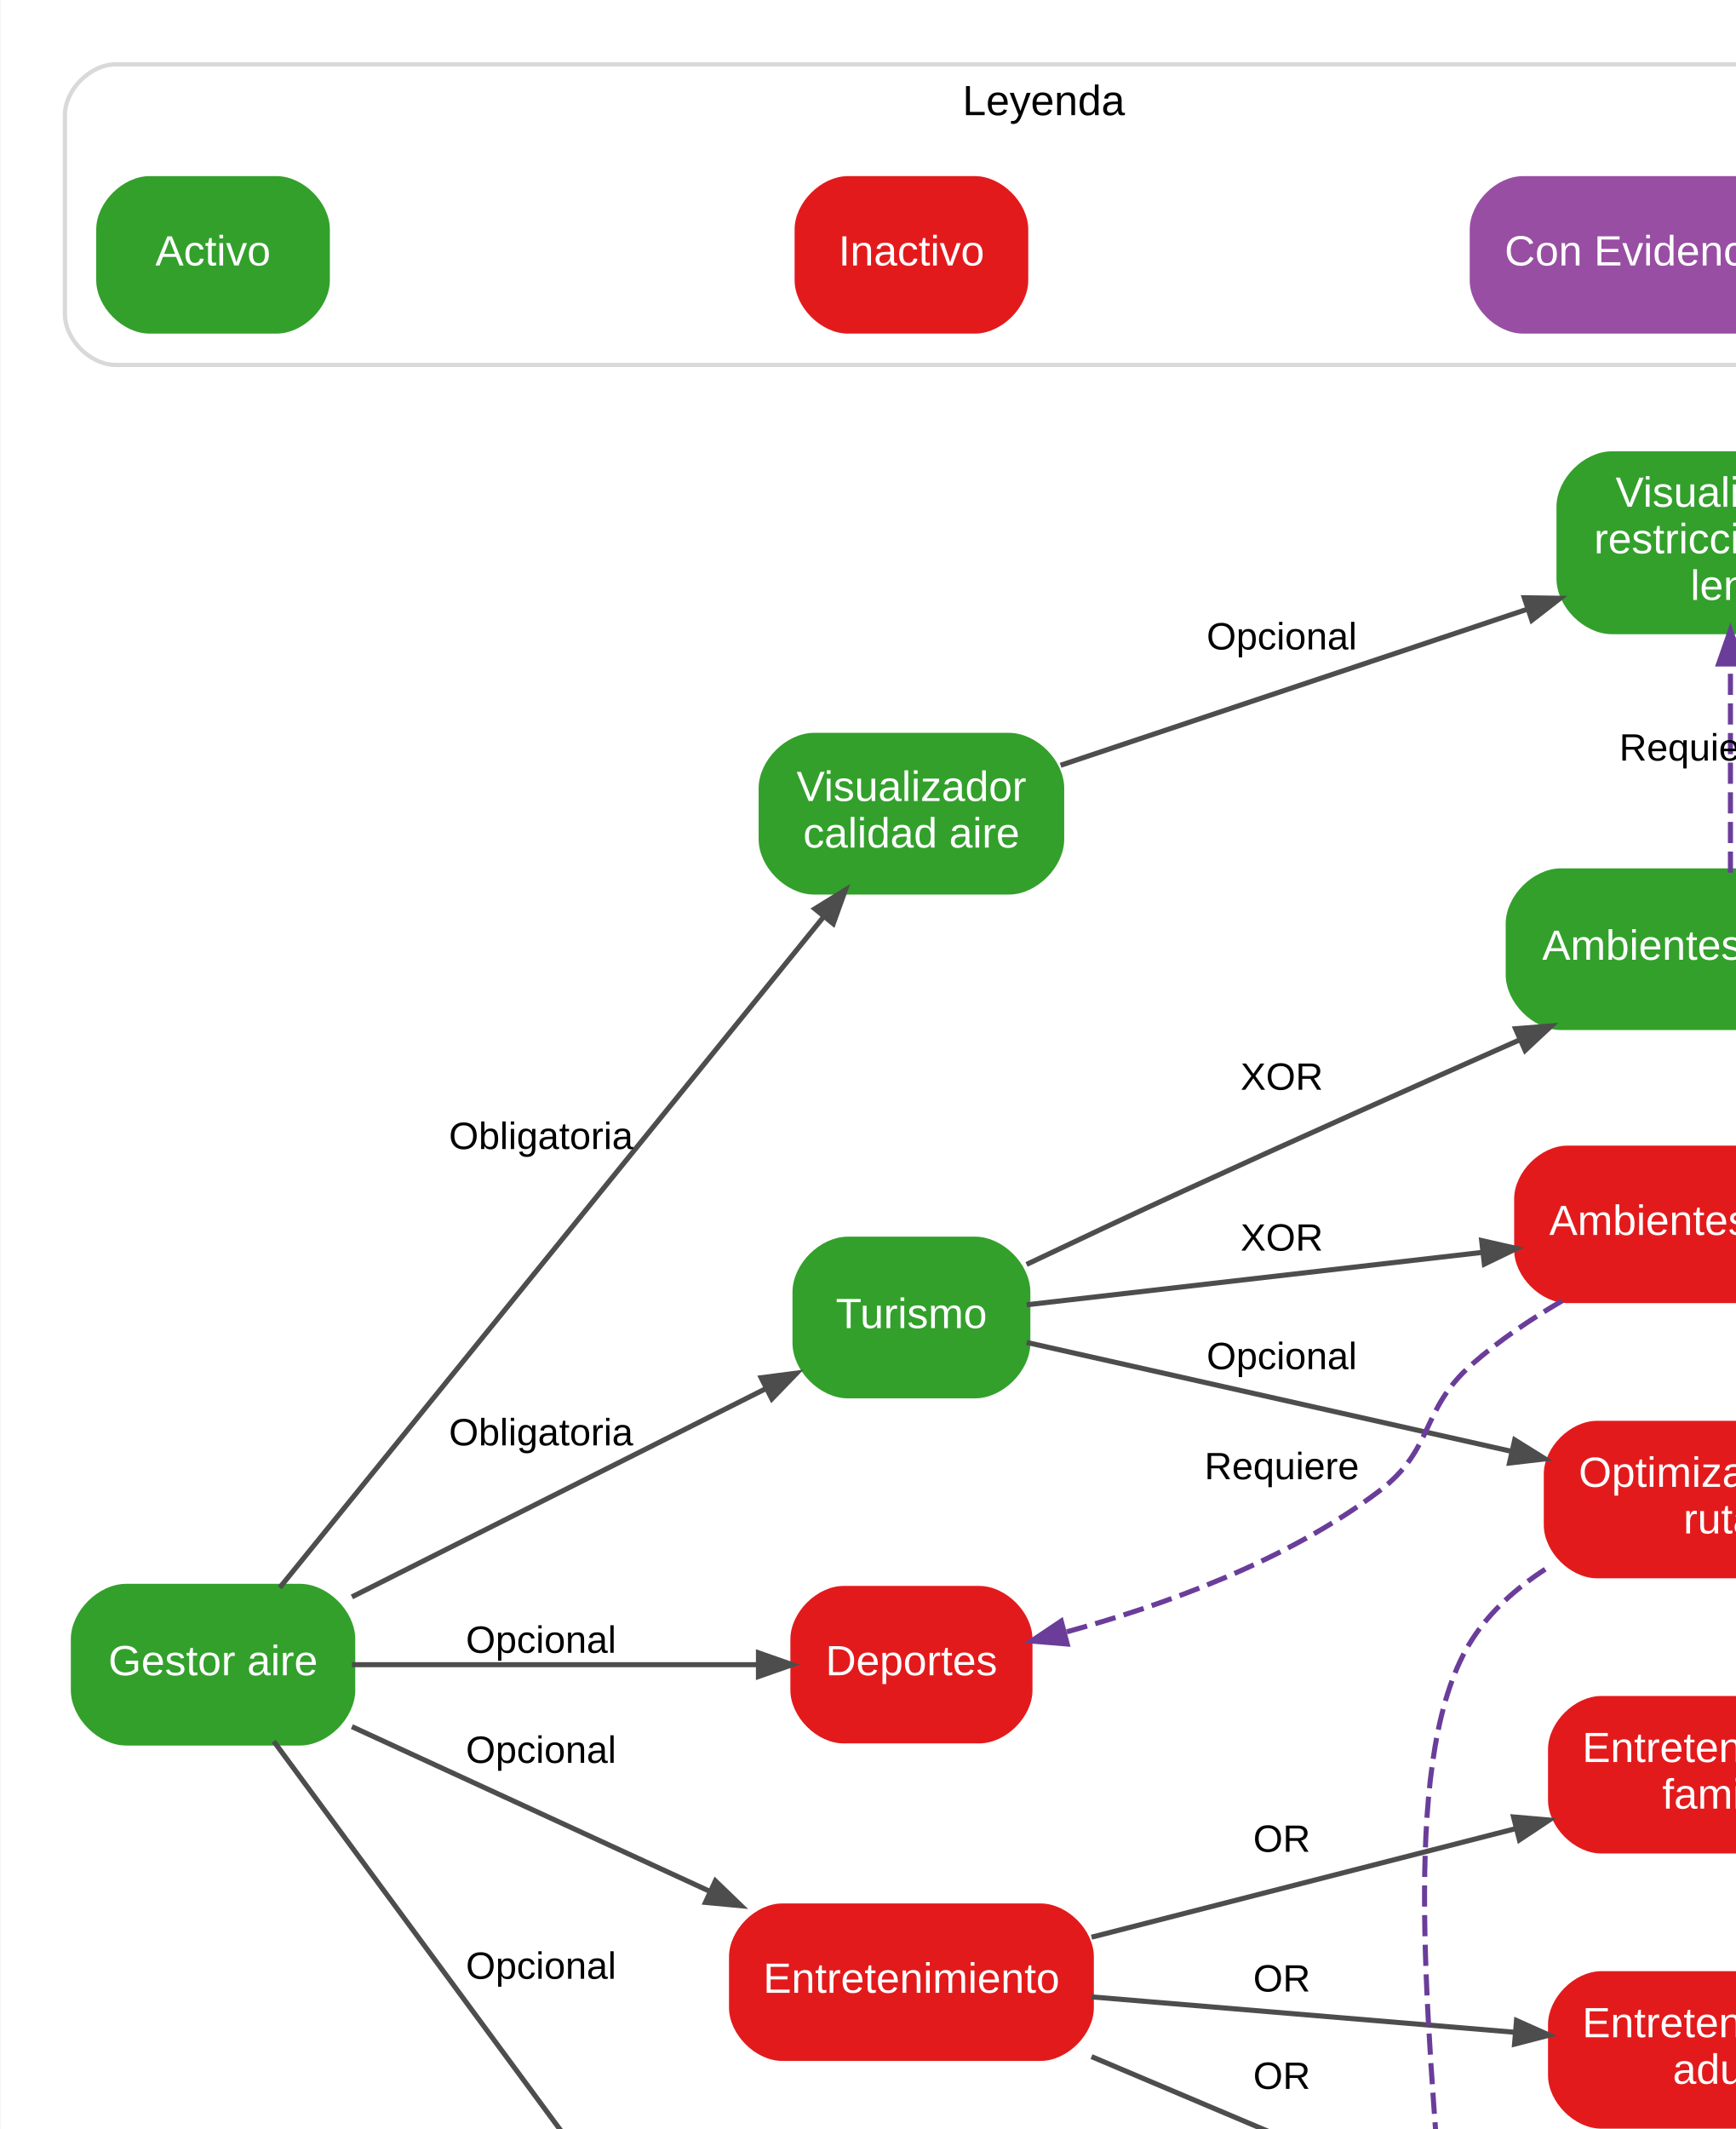
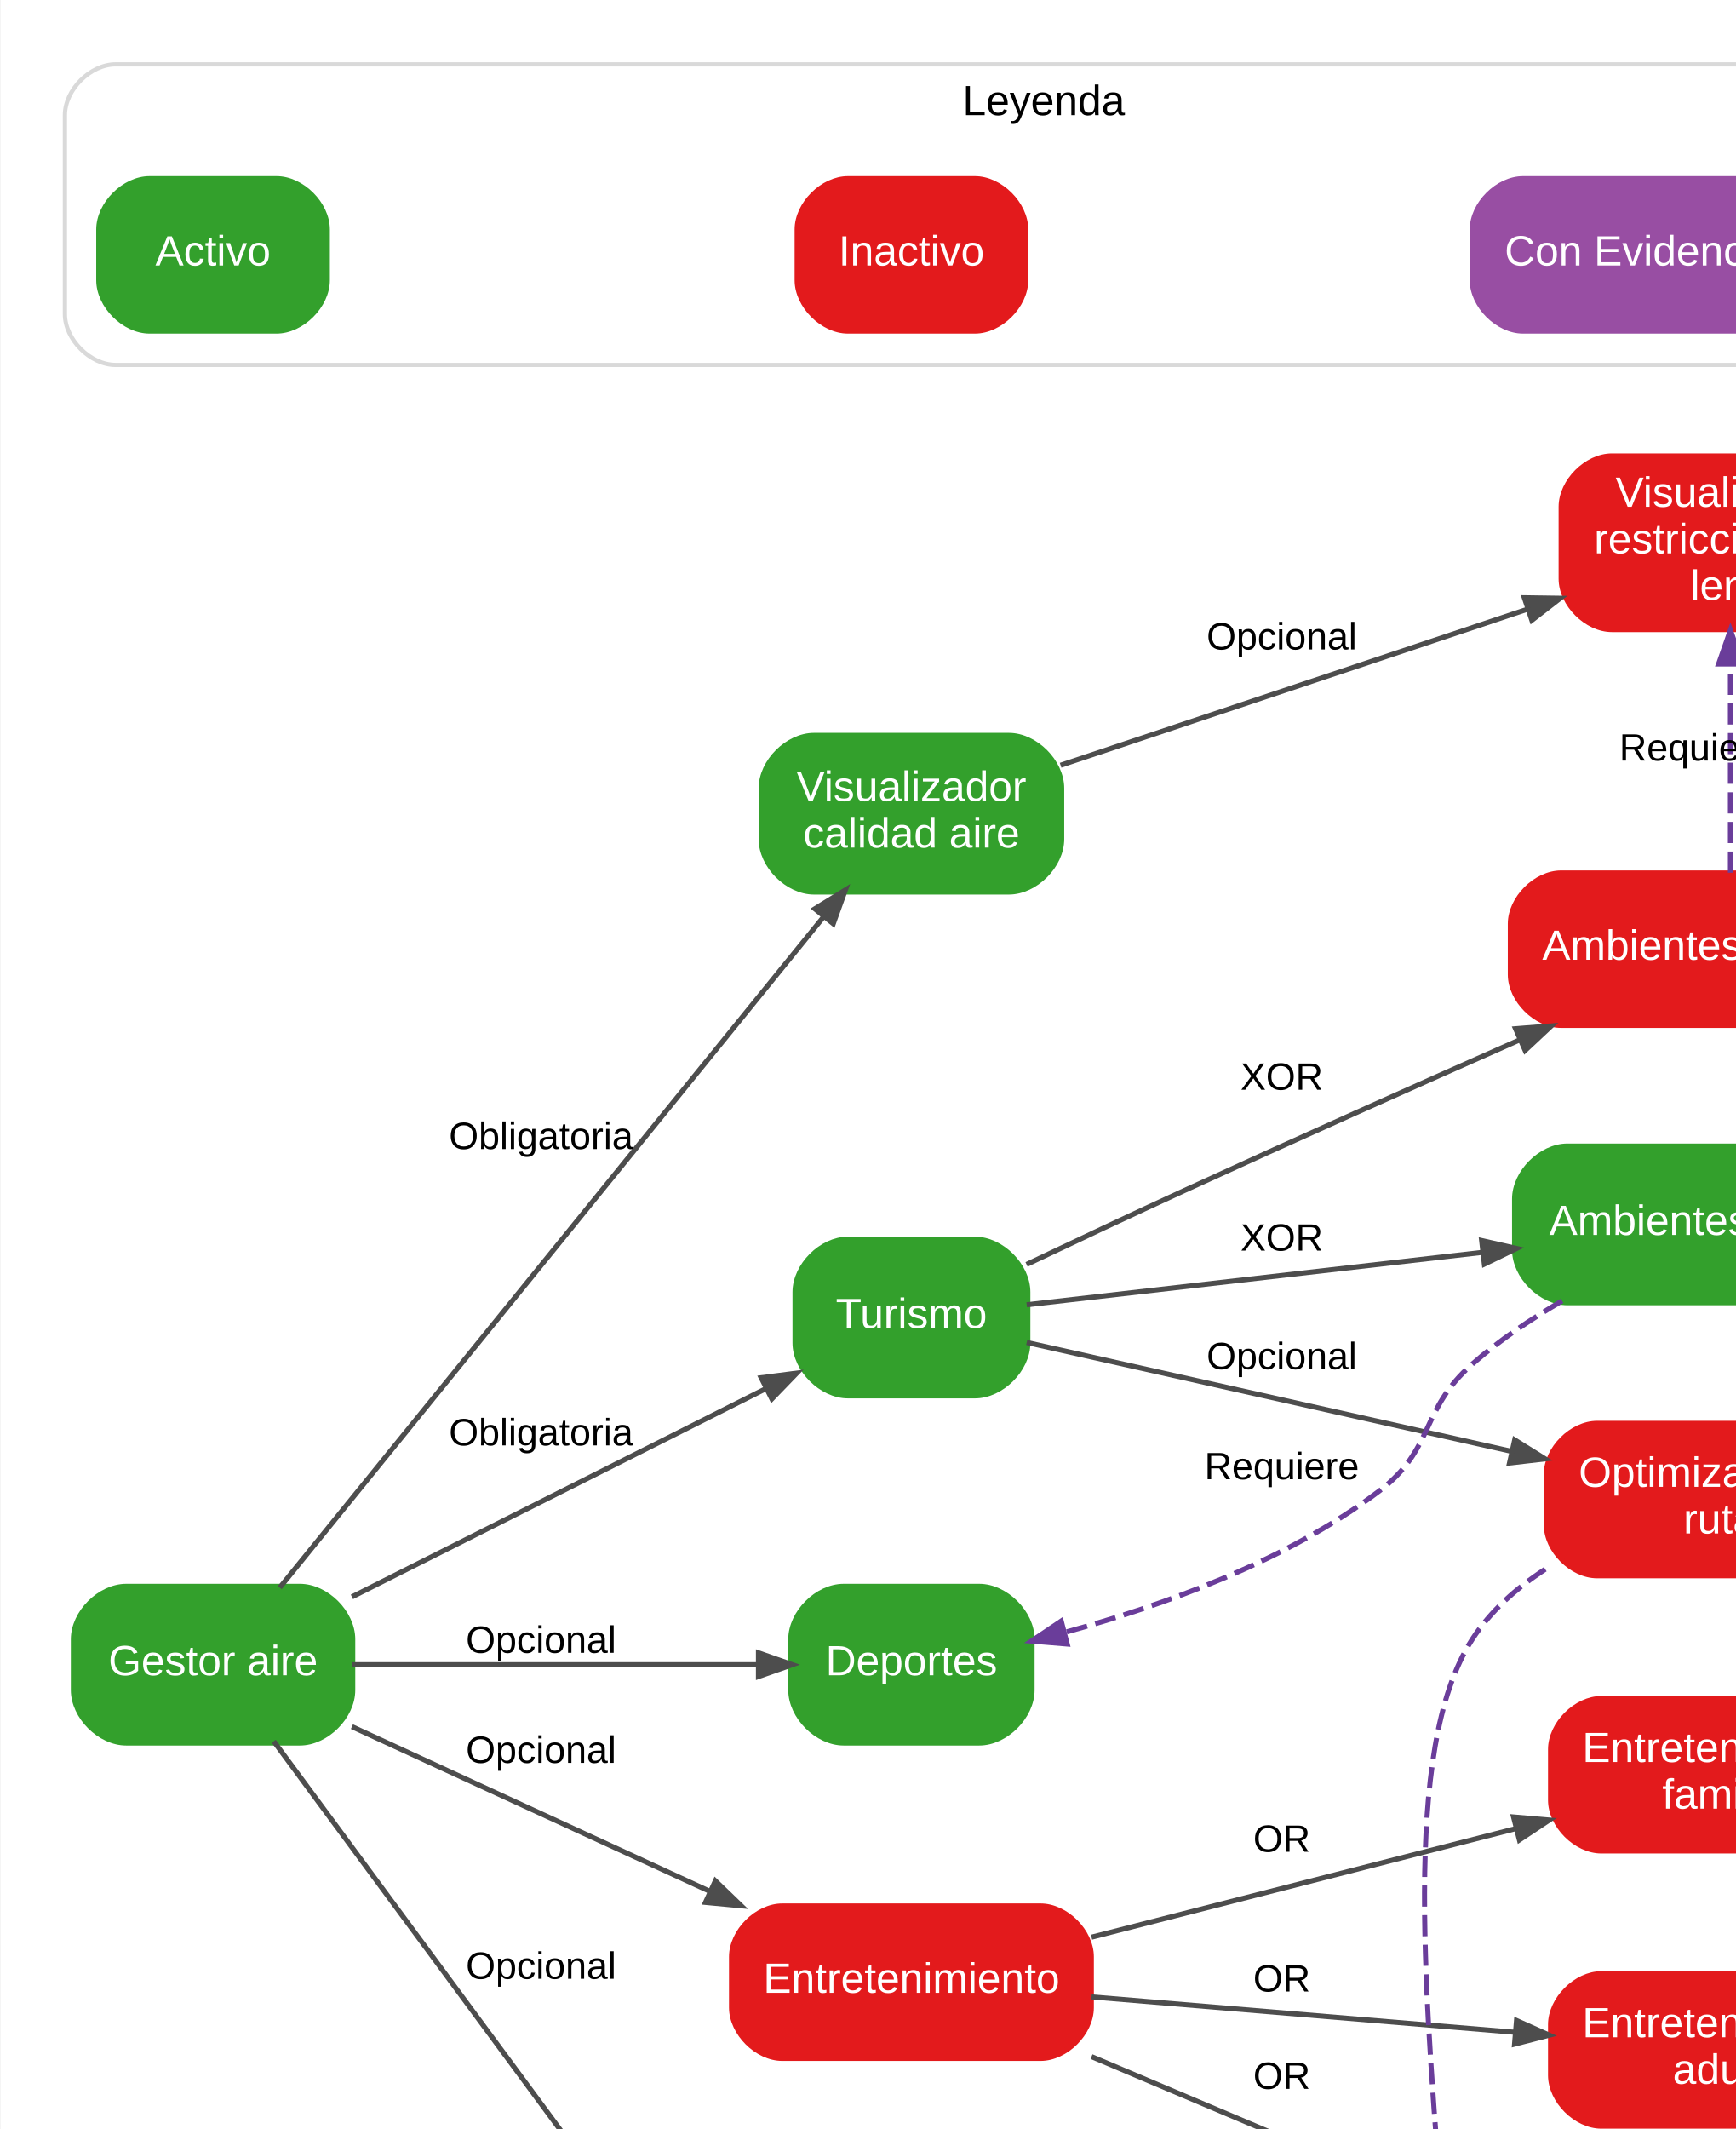
<svg xmlns="http://www.w3.org/2000/svg" width="958pt" height="1175pt" viewBox="0.00 0.00 626.90 769.40">
  <g id="graph0" class="graph" transform="scale(1.53 1.53) rotate(0) translate(7.2 762.2)">
    <polygon fill="white" stroke="transparent" points="-7.2,7.2 -7.2,-762.2 619.7,-762.2 619.7,7.2 -7.2,7.2" />
    <g id="clust1" class="cluster">
      <path fill="none" stroke="#d9d9d9" d="M20,-676C20,-676 458.5,-676 458.5,-676 464.5,-676 470.5,-682 470.5,-688 470.5,-688 470.5,-735 470.5,-735 470.5,-741 464.5,-747 458.5,-747 458.5,-747 20,-747 20,-747 14,-747 8,-741 8,-735 8,-735 8,-688 8,-688 8,-682 14,-676 20,-676" />
      <text text-anchor="middle" x="239.25" y="-735" font-family="Arial" font-size="10.00">Leyenda</text>
    </g>
    <g id="node1" class="node">
      <path fill="#33a02c" stroke="#33a02c" stroke-width="2.2" d="M63.5,-387C63.5,-387 22.5,-387 22.5,-387 16.5,-387 10.5,-381 10.5,-375 10.5,-375 10.5,-363 10.5,-363 10.5,-357 16.5,-351 22.5,-351 22.5,-351 63.5,-351 63.5,-351 69.5,-351 75.5,-357 75.5,-363 75.5,-363 75.5,-375 75.5,-375 75.5,-381 69.5,-387 63.5,-387" />
      <text text-anchor="middle" x="43" y="-366.5" font-family="Arial" font-size="10.00" fill="white">Gestor aire</text>
    </g>
    <g id="node2" class="node">
      <path fill="#33a02c" stroke="#33a02c" stroke-width="2.2" d="M231,-588C231,-588 185,-588 185,-588 179,-588 173,-582 173,-576 173,-576 173,-564 173,-564 173,-558 179,-552 185,-552 185,-552 231,-552 231,-552 237,-552 243,-558 243,-564 243,-564 243,-576 243,-576 243,-582 237,-588 231,-588" />
      <text text-anchor="middle" x="208" y="-573" font-family="Arial" font-size="10.00" fill="white">Visualizador</text>
      <text text-anchor="middle" x="208" y="-562" font-family="Arial" font-size="10.00" fill="white">calidad aire</text>
    </g>
    <g id="edge1" class="edge">
      <path fill="none" stroke="#4d4d4d" stroke-width="1.2" d="M58.75,-387.19C88.15,-423.44 154.05,-504.7 187.18,-545.56" />
      <polygon fill="#4d4d4d" stroke="#4d4d4d" stroke-width="1.2" points="185.18,-547.54 192.4,-551.99 189.53,-544.02 185.18,-547.54" />
      <text text-anchor="middle" x="120.5" y="-490.8" font-family="Arial" font-size="9.00">Obligatoria</text>
    </g>
    <g id="node4" class="node">
      <path fill="#33a02c" stroke="#33a02c" stroke-width="2.2" d="M223,-469C223,-469 193,-469 193,-469 187,-469 181,-463 181,-457 181,-457 181,-445 181,-445 181,-439 187,-433 193,-433 193,-433 223,-433 223,-433 229,-433 235,-439 235,-445 235,-445 235,-457 235,-457 235,-463 229,-469 223,-469" />
      <text text-anchor="middle" x="208" y="-448.5" font-family="Arial" font-size="10.00" fill="white">Turismo</text>
    </g>
    <g id="edge2" class="edge">
      <path fill="none" stroke="#4d4d4d" stroke-width="1.2" d="M75.81,-385.01C103.97,-399.17 144.91,-419.76 173.54,-434.17" />
      <polygon fill="#4d4d4d" stroke="#4d4d4d" stroke-width="1.2" points="172.5,-436.78 180.91,-437.87 175.02,-431.78 172.5,-436.78" />
      <text text-anchor="middle" x="120.5" y="-420.8" font-family="Arial" font-size="9.00">Obligatoria</text>
    </g>
    <g id="node7" class="node">
-       <path fill="#e31a1c" stroke="#e31a1c" stroke-width="1.2" d="M224,-387C224,-387 192,-387 192,-387 186,-387 180,-381 180,-375 180,-375 180,-363 180,-363 180,-357 186,-351 192,-351 192,-351 224,-351 224,-351 230,-351 236,-357 236,-363 236,-363 236,-375 236,-375 236,-381 230,-387 224,-387" />
+       <path fill="#33a02c" stroke="#33a02c" stroke-width="2.2" d="M224,-387C224,-387 192,-387 192,-387 186,-387 180,-381 180,-375 180,-375 180,-363 180,-363 180,-357 186,-351 192,-351 192,-351 224,-351 224,-351 230,-351 236,-357 236,-363 236,-363 236,-375 236,-375 236,-381 230,-387 224,-387" />
      <text text-anchor="middle" x="208" y="-366.5" font-family="Arial" font-size="10.00" fill="white">Deportes</text>
    </g>
    <g id="edge3" class="edge">
      <path fill="none" stroke="#4d4d4d" stroke-width="1.2" d="M75.81,-369C103.39,-369 143.23,-369 171.77,-369" />
      <polygon fill="#4d4d4d" stroke="#4d4d4d" stroke-width="1.2" points="171.86,-371.8 179.86,-369 171.86,-366.2 171.86,-371.8" />
      <text text-anchor="middle" x="120.5" y="-371.8" font-family="Arial" font-size="9.00">Opcional</text>
    </g>
    <g id="node8" class="node">
      <path fill="#e31a1c" stroke="#e31a1c" stroke-width="1.2" d="M238.5,-312C238.5,-312 177.5,-312 177.5,-312 171.5,-312 165.5,-306 165.5,-300 165.5,-300 165.5,-288 165.5,-288 165.5,-282 171.5,-276 177.5,-276 177.5,-276 238.5,-276 238.5,-276 244.5,-276 250.5,-282 250.5,-288 250.5,-288 250.5,-300 250.5,-300 250.5,-306 244.5,-312 238.5,-312" />
      <text text-anchor="middle" x="208" y="-291.5" font-family="Arial" font-size="10.00" fill="white">Entretenimiento</text>
    </g>
    <g id="edge4" class="edge">
      <path fill="none" stroke="#4d4d4d" stroke-width="1.2" d="M75.81,-354.36C99.87,-343.29 133.25,-327.93 160.32,-315.48" />
      <polygon fill="#4d4d4d" stroke="#4d4d4d" stroke-width="1.2" points="161.68,-317.93 167.78,-312.05 159.34,-312.85 161.68,-317.93" />
      <text text-anchor="middle" x="120.5" y="-345.8" font-family="Arial" font-size="9.00">Opcional</text>
    </g>
    <g id="node12" class="node">
      <path fill="#e31a1c" stroke="#e31a1c" stroke-width="1.2" d="M223,-166C223,-166 193,-166 193,-166 187,-166 181,-160 181,-154 181,-154 181,-142 181,-142 181,-136 187,-130 193,-130 193,-130 223,-130 223,-130 229,-130 235,-136 235,-142 235,-142 235,-154 235,-154 235,-160 229,-166 223,-166" />
      <text text-anchor="middle" x="208" y="-145.5" font-family="Arial" font-size="10.00" fill="white">HQC</text>
    </g>
    <g id="edge5" class="edge">
      <path fill="none" stroke="#4d4d4d" stroke-width="1.2" d="M57.34,-350.91C86.48,-311.4 155.88,-217.32 188.91,-172.52" />
      <polygon fill="#4d4d4d" stroke="#4d4d4d" stroke-width="1.2" points="191.21,-174.13 193.71,-166.03 186.7,-170.8 191.21,-174.13" />
      <text text-anchor="middle" x="120.5" y="-294.8" font-family="Arial" font-size="9.00">Opcional</text>
    </g>
    <g id="node3" class="node">
-       <path fill="#33a02c" stroke="#33a02c" stroke-width="2.2" d="M429.5,-654.5C429.5,-654.5 373.5,-654.5 373.5,-654.5 367.5,-654.5 361.5,-648.5 361.5,-642.5 361.5,-642.5 361.5,-625.5 361.5,-625.5 361.5,-619.5 367.5,-613.5 373.5,-613.5 373.5,-613.5 429.5,-613.5 429.5,-613.5 435.5,-613.5 441.5,-619.5 441.5,-625.5 441.5,-625.5 441.5,-642.5 441.5,-642.5 441.5,-648.5 435.5,-654.5 429.5,-654.5" />
+       <path fill="#e31a1c" stroke="#e31a1c" stroke-width="1.2" d="M429.5,-654.5C429.5,-654.5 373.5,-654.5 373.5,-654.5 367.5,-654.5 361.5,-648.5 361.5,-642.5 361.5,-642.5 361.5,-625.5 361.5,-625.5 361.5,-619.5 367.5,-613.5 373.5,-613.5 373.5,-613.5 429.5,-613.5 429.5,-613.5 435.5,-613.5 441.5,-619.5 441.5,-625.5 441.5,-625.5 441.5,-642.5 441.5,-642.5 441.5,-648.5 435.5,-654.5 429.5,-654.5" />
      <text text-anchor="middle" x="401.5" y="-642.5" font-family="Arial" font-size="10.00" fill="white">Visualizador</text>
      <text text-anchor="middle" x="401.5" y="-631.5" font-family="Arial" font-size="10.00" fill="white">restriccion uso</text>
      <text text-anchor="middle" x="401.5" y="-620.5" font-family="Arial" font-size="10.00" fill="white">lena</text>
    </g>
    <g id="edge6" class="edge">
      <path fill="none" stroke="#4d4d4d" stroke-width="1.2" d="M243.24,-581.44C273.91,-591.69 319.2,-606.83 353.3,-618.23" />
      <polygon fill="#4d4d4d" stroke="#4d4d4d" stroke-width="1.2" points="352.8,-621.01 361.28,-620.89 354.58,-615.7 352.8,-621.01" />
      <text text-anchor="middle" x="295.5" y="-608.8" font-family="Arial" font-size="9.00">Opcional</text>
    </g>
    <g id="node5" class="node">
-       <path fill="#33a02c" stroke="#33a02c" stroke-width="2.2" d="M441.5,-556C441.5,-556 361.5,-556 361.5,-556 355.5,-556 349.5,-550 349.5,-544 349.5,-544 349.5,-532 349.5,-532 349.5,-526 355.5,-520 361.5,-520 361.5,-520 441.5,-520 441.5,-520 447.5,-520 453.5,-526 453.5,-532 453.5,-532 453.5,-544 453.5,-544 453.5,-550 447.5,-556 441.5,-556" />
+       <path fill="#e31a1c" stroke="#e31a1c" stroke-width="1.2" d="M441.5,-556C441.5,-556 361.5,-556 361.5,-556 355.5,-556 349.5,-550 349.5,-544 349.5,-544 349.5,-532 349.5,-532 349.5,-526 355.5,-520 361.5,-520 361.5,-520 441.5,-520 441.5,-520 447.5,-520 453.5,-526 453.5,-532 453.5,-532 453.5,-544 453.5,-544 453.5,-550 447.5,-556 441.5,-556" />
      <text text-anchor="middle" x="401.5" y="-535.5" font-family="Arial" font-size="10.00" fill="white">Ambientes cerrados</text>
    </g>
    <g id="edge7" class="edge">
      <path fill="none" stroke="#4d4d4d" stroke-width="1.2" d="M235.2,-463.54C246.63,-468.97 260.2,-475.36 272.5,-481 298.54,-492.95 327.7,-505.96 351.61,-516.54" />
      <polygon fill="#4d4d4d" stroke="#4d4d4d" stroke-width="1.2" points="350.73,-519.21 359.18,-519.88 352.99,-514.09 350.73,-519.21" />
      <text text-anchor="middle" x="295.5" y="-504.8" font-family="Arial" font-size="9.00">XOR</text>
    </g>
    <g id="node6" class="node">
-       <path fill="#e31a1c" stroke="#e31a1c" stroke-width="1.2" d="M440,-491C440,-491 363,-491 363,-491 357,-491 351,-485 351,-479 351,-479 351,-467 351,-467 351,-461 357,-455 363,-455 363,-455 440,-455 440,-455 446,-455 452,-461 452,-467 452,-467 452,-479 452,-479 452,-485 446,-491 440,-491" />
+       <path fill="#33a02c" stroke="#33a02c" stroke-width="2.2" d="M440,-491C440,-491 363,-491 363,-491 357,-491 351,-485 351,-479 351,-479 351,-467 351,-467 351,-461 357,-455 363,-455 363,-455 440,-455 440,-455 446,-455 452,-461 452,-467 452,-467 452,-479 452,-479 452,-485 446,-491 440,-491" />
      <text text-anchor="middle" x="401.5" y="-470.5" font-family="Arial" font-size="10.00" fill="white">Ambientes abiertos</text>
    </g>
    <g id="edge8" class="edge">
      <path fill="none" stroke="#4d4d4d" stroke-width="1.2" d="M235.23,-454.01C262.84,-457.19 307.2,-462.28 343.02,-466.4" />
      <polygon fill="#4d4d4d" stroke="#4d4d4d" stroke-width="1.2" points="342.72,-469.18 350.98,-467.31 343.36,-463.62 342.72,-469.18" />
      <text text-anchor="middle" x="295.5" y="-466.8" font-family="Arial" font-size="9.00">XOR</text>
    </g>
    <g id="node19" class="node">
      <path fill="#e31a1c" stroke="#e31a1c" stroke-width="1.2" d="M433,-426C433,-426 370,-426 370,-426 364,-426 358,-420 358,-414 358,-414 358,-402 358,-402 358,-396 364,-390 370,-390 370,-390 433,-390 433,-390 439,-390 445,-396 445,-402 445,-402 445,-414 445,-414 445,-420 439,-426 433,-426" />
      <text text-anchor="middle" x="401.5" y="-411" font-family="Arial" font-size="10.00" fill="white">Optimizacion de</text>
      <text text-anchor="middle" x="401.5" y="-400" font-family="Arial" font-size="10.00" fill="white">rutas</text>
    </g>
    <g id="edge9" class="edge">
      <path fill="none" stroke="#4d4d4d" stroke-width="1.2" d="M235.23,-445.11C264.56,-438.52 312.77,-427.7 349.58,-419.43" />
      <polygon fill="#4d4d4d" stroke="#4d4d4d" stroke-width="1.2" points="350.53,-422.09 357.72,-417.61 349.3,-416.63 350.53,-422.09" />
      <text text-anchor="middle" x="295.5" y="-438.8" font-family="Arial" font-size="9.00">Opcional</text>
    </g>
    <g id="edge10" class="edge">
      <path fill="none" stroke="#6a3d9a" stroke-width="1.2" stroke-dasharray="5,2" d="M401.5,-556.06C401.5,-569.93 401.5,-589.37 401.5,-605.36" />
      <polygon fill="#6a3d9a" stroke="#6a3d9a" stroke-width="1.2" points="398.7,-605.36 401.5,-613.36 404.3,-605.36 398.7,-605.36" />
      <text text-anchor="middle" x="393.5" y="-582.55" font-family="Arial" font-size="9.00">Requiere</text>
    </g>
    <g id="edge11" class="edge">
      <path fill="none" stroke="#6a3d9a" stroke-width="1.2" stroke-dasharray="5,2" d="M361.72,-454.93C354.28,-450.59 346.84,-445.57 340.5,-440 328.07,-429.09 331.68,-419.98 318.5,-410 296.5,-393.34 266.98,-382.81 244.13,-376.6" />
      <polygon fill="#6a3d9a" stroke="#6a3d9a" stroke-width="1.2" points="244.8,-373.88 236.35,-374.58 243.39,-379.3 244.8,-373.88" />
      <text text-anchor="middle" x="295.5" y="-412.8" font-family="Arial" font-size="9.00">Requiere</text>
    </g>
    <g id="node9" class="node">
      <path fill="#e31a1c" stroke="#e31a1c" stroke-width="1.2" d="M432,-361C432,-361 371,-361 371,-361 365,-361 359,-355 359,-349 359,-349 359,-337 359,-337 359,-331 365,-325 371,-325 371,-325 432,-325 432,-325 438,-325 444,-331 444,-337 444,-337 444,-349 444,-349 444,-355 438,-361 432,-361" />
      <text text-anchor="middle" x="401.5" y="-346" font-family="Arial" font-size="10.00" fill="white">Entretenimiento</text>
      <text text-anchor="middle" x="401.5" y="-335" font-family="Arial" font-size="10.00" fill="white">familiar</text>
    </g>
    <g id="edge12" class="edge">
      <path fill="none" stroke="#4d4d4d" stroke-width="1.2" d="M250.55,-304.63C279.94,-312.15 319.48,-322.27 350.58,-330.23" />
      <polygon fill="#4d4d4d" stroke="#4d4d4d" stroke-width="1.2" points="350.25,-333.03 358.7,-332.3 351.64,-327.61 350.25,-333.03" />
      <text text-anchor="middle" x="295.5" y="-324.8" font-family="Arial" font-size="9.00">OR</text>
    </g>
    <g id="node10" class="node">
      <path fill="#e31a1c" stroke="#e31a1c" stroke-width="1.2" d="M432,-296C432,-296 371,-296 371,-296 365,-296 359,-290 359,-284 359,-284 359,-272 359,-272 359,-266 365,-260 371,-260 371,-260 432,-260 432,-260 438,-260 444,-266 444,-272 444,-272 444,-284 444,-284 444,-290 438,-296 432,-296" />
      <text text-anchor="middle" x="401.5" y="-281" font-family="Arial" font-size="10.00" fill="white">Entretenimiento</text>
      <text text-anchor="middle" x="401.5" y="-270" font-family="Arial" font-size="10.00" fill="white">adulto</text>
    </g>
    <g id="edge13" class="edge">
      <path fill="none" stroke="#4d4d4d" stroke-width="1.2" d="M250.55,-290.53C279.94,-288.07 319.48,-284.77 350.58,-282.17" />
      <polygon fill="#4d4d4d" stroke="#4d4d4d" stroke-width="1.2" points="350.96,-284.95 358.7,-281.49 350.49,-279.37 350.96,-284.95" />
      <text text-anchor="middle" x="295.5" y="-291.8" font-family="Arial" font-size="9.00">OR</text>
    </g>
    <g id="node11" class="node">
      <path fill="#e31a1c" stroke="#e31a1c" stroke-width="1.2" d="M432,-231C432,-231 371,-231 371,-231 365,-231 359,-225 359,-219 359,-219 359,-207 359,-207 359,-201 365,-195 371,-195 371,-195 432,-195 432,-195 438,-195 444,-201 444,-207 444,-207 444,-219 444,-219 444,-225 438,-231 432,-231" />
      <text text-anchor="middle" x="401.5" y="-216" font-family="Arial" font-size="10.00" fill="white">Entretenimiento</text>
      <text text-anchor="middle" x="401.5" y="-205" font-family="Arial" font-size="10.00" fill="white">tercera edad</text>
    </g>
    <g id="edge14" class="edge">
      <path fill="none" stroke="#4d4d4d" stroke-width="1.2" d="M250.55,-276.42C280.06,-263.94 319.81,-247.13 350.97,-233.95" />
      <polygon fill="#4d4d4d" stroke="#4d4d4d" stroke-width="1.2" points="352.42,-236.38 358.7,-230.68 350.24,-231.22 352.42,-236.38" />
      <text text-anchor="middle" x="295.5" y="-268.8" font-family="Arial" font-size="9.00">OR</text>
    </g>
    <g id="node13" class="node">
      <path fill="#e31a1c" stroke="#e31a1c" stroke-width="1.2" d="M417,-166C417,-166 386,-166 386,-166 380,-166 374,-160 374,-154 374,-154 374,-142 374,-142 374,-136 380,-130 386,-130 386,-130 417,-130 417,-130 423,-130 429,-136 429,-142 429,-142 429,-154 429,-154 429,-160 423,-166 417,-166" />
      <text text-anchor="middle" x="401.5" y="-145.5" font-family="Arial" font-size="10.00" fill="white">Backend</text>
    </g>
    <g id="edge15" class="edge">
      <path fill="none" stroke="#4d4d4d" stroke-width="1.2" d="M235.23,-148C269.13,-148 328.26,-148 365.84,-148" />
      <polygon fill="#4d4d4d" stroke="#4d4d4d" stroke-width="1.2" points="365.98,-150.8 373.98,-148 365.98,-145.2 365.98,-150.8" />
      <text text-anchor="middle" x="295.5" y="-150.8" font-family="Arial" font-size="9.00">Obligatoria</text>
    </g>
    <g id="node14" class="node">
      <path fill="#e31a1c" stroke="#e31a1c" stroke-width="1.2" d="M418.5,-101C418.5,-101 384.5,-101 384.5,-101 378.5,-101 372.5,-95 372.5,-89 372.5,-89 372.5,-77 372.5,-77 372.5,-71 378.5,-65 384.5,-65 384.5,-65 418.5,-65 418.5,-65 424.5,-65 430.5,-71 430.5,-77 430.5,-77 430.5,-89 430.5,-89 430.5,-95 424.5,-101 418.5,-101" />
      <text text-anchor="middle" x="401.5" y="-80.5" font-family="Arial" font-size="10.00" fill="white">Algoritmo</text>
    </g>
    <g id="edge16" class="edge">
      <path fill="none" stroke="#4d4d4d" stroke-width="1.2" d="M235.23,-139.1C268.79,-127.7 327.09,-107.92 364.72,-95.15" />
      <polygon fill="#4d4d4d" stroke="#4d4d4d" stroke-width="1.2" points="365.74,-97.76 372.42,-92.53 363.94,-92.45 365.74,-97.76" />
      <text text-anchor="middle" x="295.5" y="-128.8" font-family="Arial" font-size="9.00">Obligatoria</text>
    </g>
    <g id="node15" class="node">
      <path fill="#e31a1c" stroke="#e31a1c" stroke-width="1.2" d="M600.5,-231C600.5,-231 538.5,-231 538.5,-231 532.5,-231 526.5,-225 526.5,-219 526.5,-219 526.5,-207 526.5,-207 526.5,-201 532.5,-195 538.5,-195 538.5,-195 600.5,-195 600.5,-195 606.5,-195 612.5,-201 612.5,-207 612.5,-207 612.5,-219 612.5,-219 612.5,-225 606.5,-231 600.5,-231" />
      <text text-anchor="middle" x="569.5" y="-210.5" font-family="Arial" font-size="10.00" fill="white">Qiskit Simulator</text>
    </g>
    <g id="edge17" class="edge">
      <path fill="none" stroke="#4d4d4d" stroke-width="1.2" d="M429.17,-158.44C453.23,-167.87 489.25,-181.97 518.64,-193.48" />
      <polygon fill="#4d4d4d" stroke="#4d4d4d" stroke-width="1.2" points="517.88,-196.18 526.35,-196.49 519.92,-190.97 517.88,-196.18" />
      <text text-anchor="middle" x="494.5" y="-189.8" font-family="Arial" font-size="9.00">XOR</text>
    </g>
    <g id="node16" class="node">
      <path fill="#e31a1c" stroke="#e31a1c" stroke-width="1.2" d="M597,-166C597,-166 542,-166 542,-166 536,-166 530,-160 530,-154 530,-154 530,-142 530,-142 530,-136 536,-130 542,-130 542,-130 597,-130 597,-130 603,-130 609,-136 609,-142 609,-142 609,-154 609,-154 609,-160 603,-166 597,-166" />
      <text text-anchor="middle" x="569.5" y="-145.5" font-family="Arial" font-size="10.00" fill="white">Cirq Simulator</text>
    </g>
    <g id="edge18" class="edge">
      <path fill="none" stroke="#4d4d4d" stroke-width="1.2" d="M429.17,-148C454.05,-148 491.72,-148 521.62,-148" />
      <polygon fill="#4d4d4d" stroke="#4d4d4d" stroke-width="1.2" points="521.83,-150.8 529.83,-148 521.83,-145.2 521.83,-150.8" />
      <text text-anchor="middle" x="494.5" y="-150.8" font-family="Arial" font-size="9.00">XOR</text>
    </g>
    <g id="node17" class="node">
      <path fill="#e31a1c" stroke="#e31a1c" stroke-width="1.2" d="M584.5,-101C584.5,-101 554.5,-101 554.5,-101 548.5,-101 542.5,-95 542.5,-89 542.5,-89 542.5,-77 542.5,-77 542.5,-71 548.5,-65 554.5,-65 554.5,-65 584.5,-65 584.5,-65 590.5,-65 596.5,-71 596.5,-77 596.5,-77 596.5,-89 596.5,-89 596.5,-95 590.5,-101 584.5,-101" />
      <text text-anchor="middle" x="569.5" y="-80.5" font-family="Arial" font-size="10.00" fill="white">QAOA</text>
    </g>
    <g id="edge19" class="edge">
      <path fill="none" stroke="#4d4d4d" stroke-width="1.2" d="M430.66,-83C459.24,-83 503.52,-83 534.14,-83" />
      <polygon fill="#4d4d4d" stroke="#4d4d4d" stroke-width="1.2" points="534.39,-85.8 542.39,-83 534.39,-80.2 534.39,-85.8" />
      <text text-anchor="middle" x="494.5" y="-85.8" font-family="Arial" font-size="9.00">XOR</text>
    </g>
    <g id="node18" class="node">
      <path fill="#e31a1c" stroke="#e31a1c" stroke-width="1.2" d="M584.5,-36C584.5,-36 554.5,-36 554.5,-36 548.5,-36 542.5,-30 542.5,-24 542.5,-24 542.5,-12 542.5,-12 542.5,-6 548.5,0 554.5,0 554.5,0 584.5,0 584.5,0 590.5,0 596.5,-6 596.5,-12 596.5,-12 596.5,-24 596.5,-24 596.5,-30 590.5,-36 584.5,-36" />
      <text text-anchor="middle" x="569.5" y="-15.5" font-family="Arial" font-size="10.00" fill="white">VQE</text>
    </g>
    <g id="edge20" class="edge">
      <path fill="none" stroke="#4d4d4d" stroke-width="1.2" d="M430.66,-71.97C459.48,-60.69 504.28,-43.15 534.92,-31.15" />
      <polygon fill="#4d4d4d" stroke="#4d4d4d" stroke-width="1.2" points="535.97,-33.75 542.39,-28.22 533.92,-28.53 535.97,-33.75" />
      <text text-anchor="middle" x="494.5" y="-53.8" font-family="Arial" font-size="9.00">XOR</text>
    </g>
    <g id="edge21" class="edge">
      <path fill="none" stroke="#6a3d9a" stroke-width="1.2" stroke-dasharray="5,2" d="M357.74,-391.54C350.99,-387.14 344.82,-381.69 340.5,-375 306.65,-322.56 364.33,-137.37 318.5,-95 292.77,-71.21 254.39,-100.53 230.57,-124.1" />
      <polygon fill="#6a3d9a" stroke="#6a3d9a" stroke-width="1.2" points="228.45,-122.27 224.84,-129.94 232.44,-126.19 228.45,-122.27" />
      <text text-anchor="middle" x="295.5" y="-97.8" font-family="Arial" font-size="9.00">Requiere</text>
    </g>
    <g id="node20" class="node">
      <path fill="#33a02c" stroke="#33a02c" stroke-width="1.2" d="M58,-720C58,-720 28,-720 28,-720 22,-720 16,-714 16,-708 16,-708 16,-696 16,-696 16,-690 22,-684 28,-684 28,-684 58,-684 58,-684 64,-684 70,-690 70,-696 70,-696 70,-708 70,-708 70,-714 64,-720 58,-720" />
      <text text-anchor="middle" x="43" y="-699.5" font-family="Arial" font-size="10.00" fill="white">Activo</text>
    </g>
    <g id="node21" class="node">
      <path fill="#e31a1c" stroke="#e31a1c" stroke-width="1.2" d="M223,-720C223,-720 193,-720 193,-720 187,-720 181,-714 181,-708 181,-708 181,-696 181,-696 181,-690 187,-684 193,-684 193,-684 223,-684 223,-684 229,-684 235,-690 235,-696 235,-696 235,-708 235,-708 235,-714 229,-720 223,-720" />
      <text text-anchor="middle" x="208" y="-699.5" font-family="Arial" font-size="10.00" fill="white">Inactivo</text>
    </g>
    <g id="node22" class="node">
      <path fill="#984ea3" stroke="#984ea3" stroke-width="1.2" d="M450.5,-720C450.5,-720 352.5,-720 352.5,-720 346.5,-720 340.5,-714 340.5,-708 340.5,-708 340.5,-696 340.5,-696 340.5,-690 346.5,-684 352.5,-684 352.5,-684 450.5,-684 450.5,-684 456.5,-684 462.5,-690 462.5,-696 462.5,-696 462.5,-708 462.5,-708 462.5,-714 456.5,-720 450.5,-720" />
      <text text-anchor="middle" x="401.5" y="-699.5" font-family="Arial" font-size="10.00" fill="white">Con Evidencia Cuántica</text>
    </g>
  </g>
</svg>
